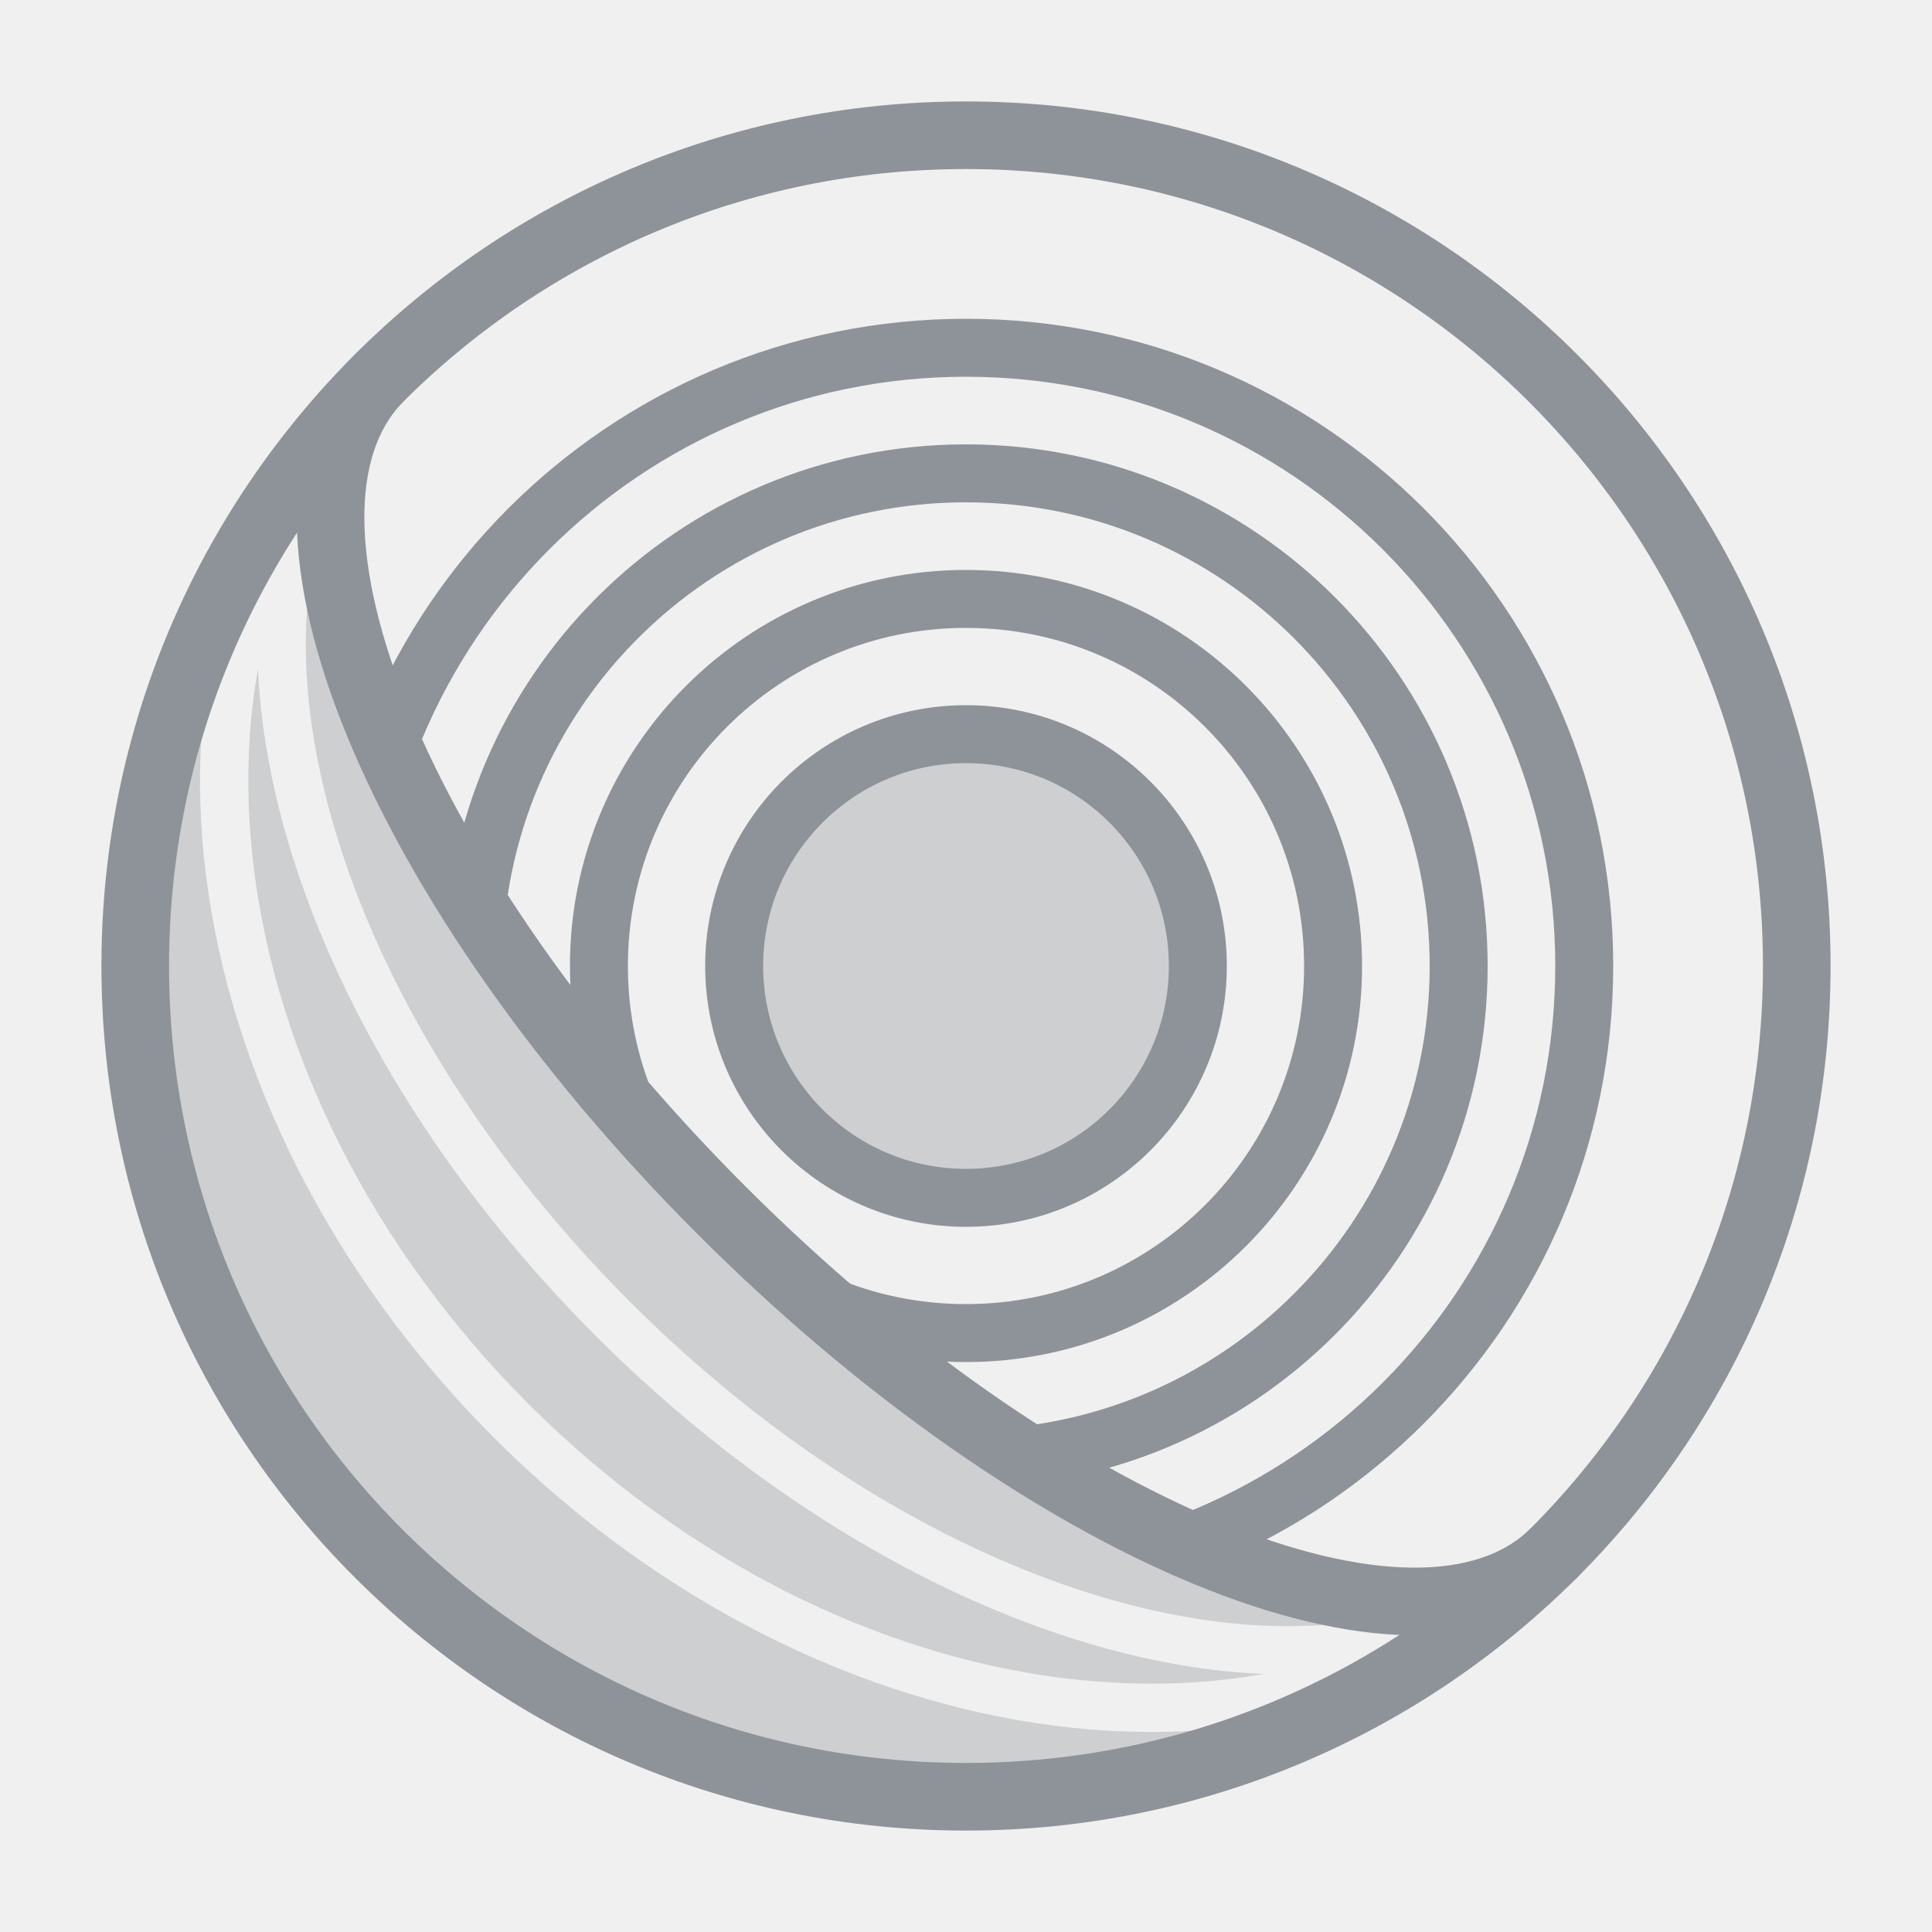
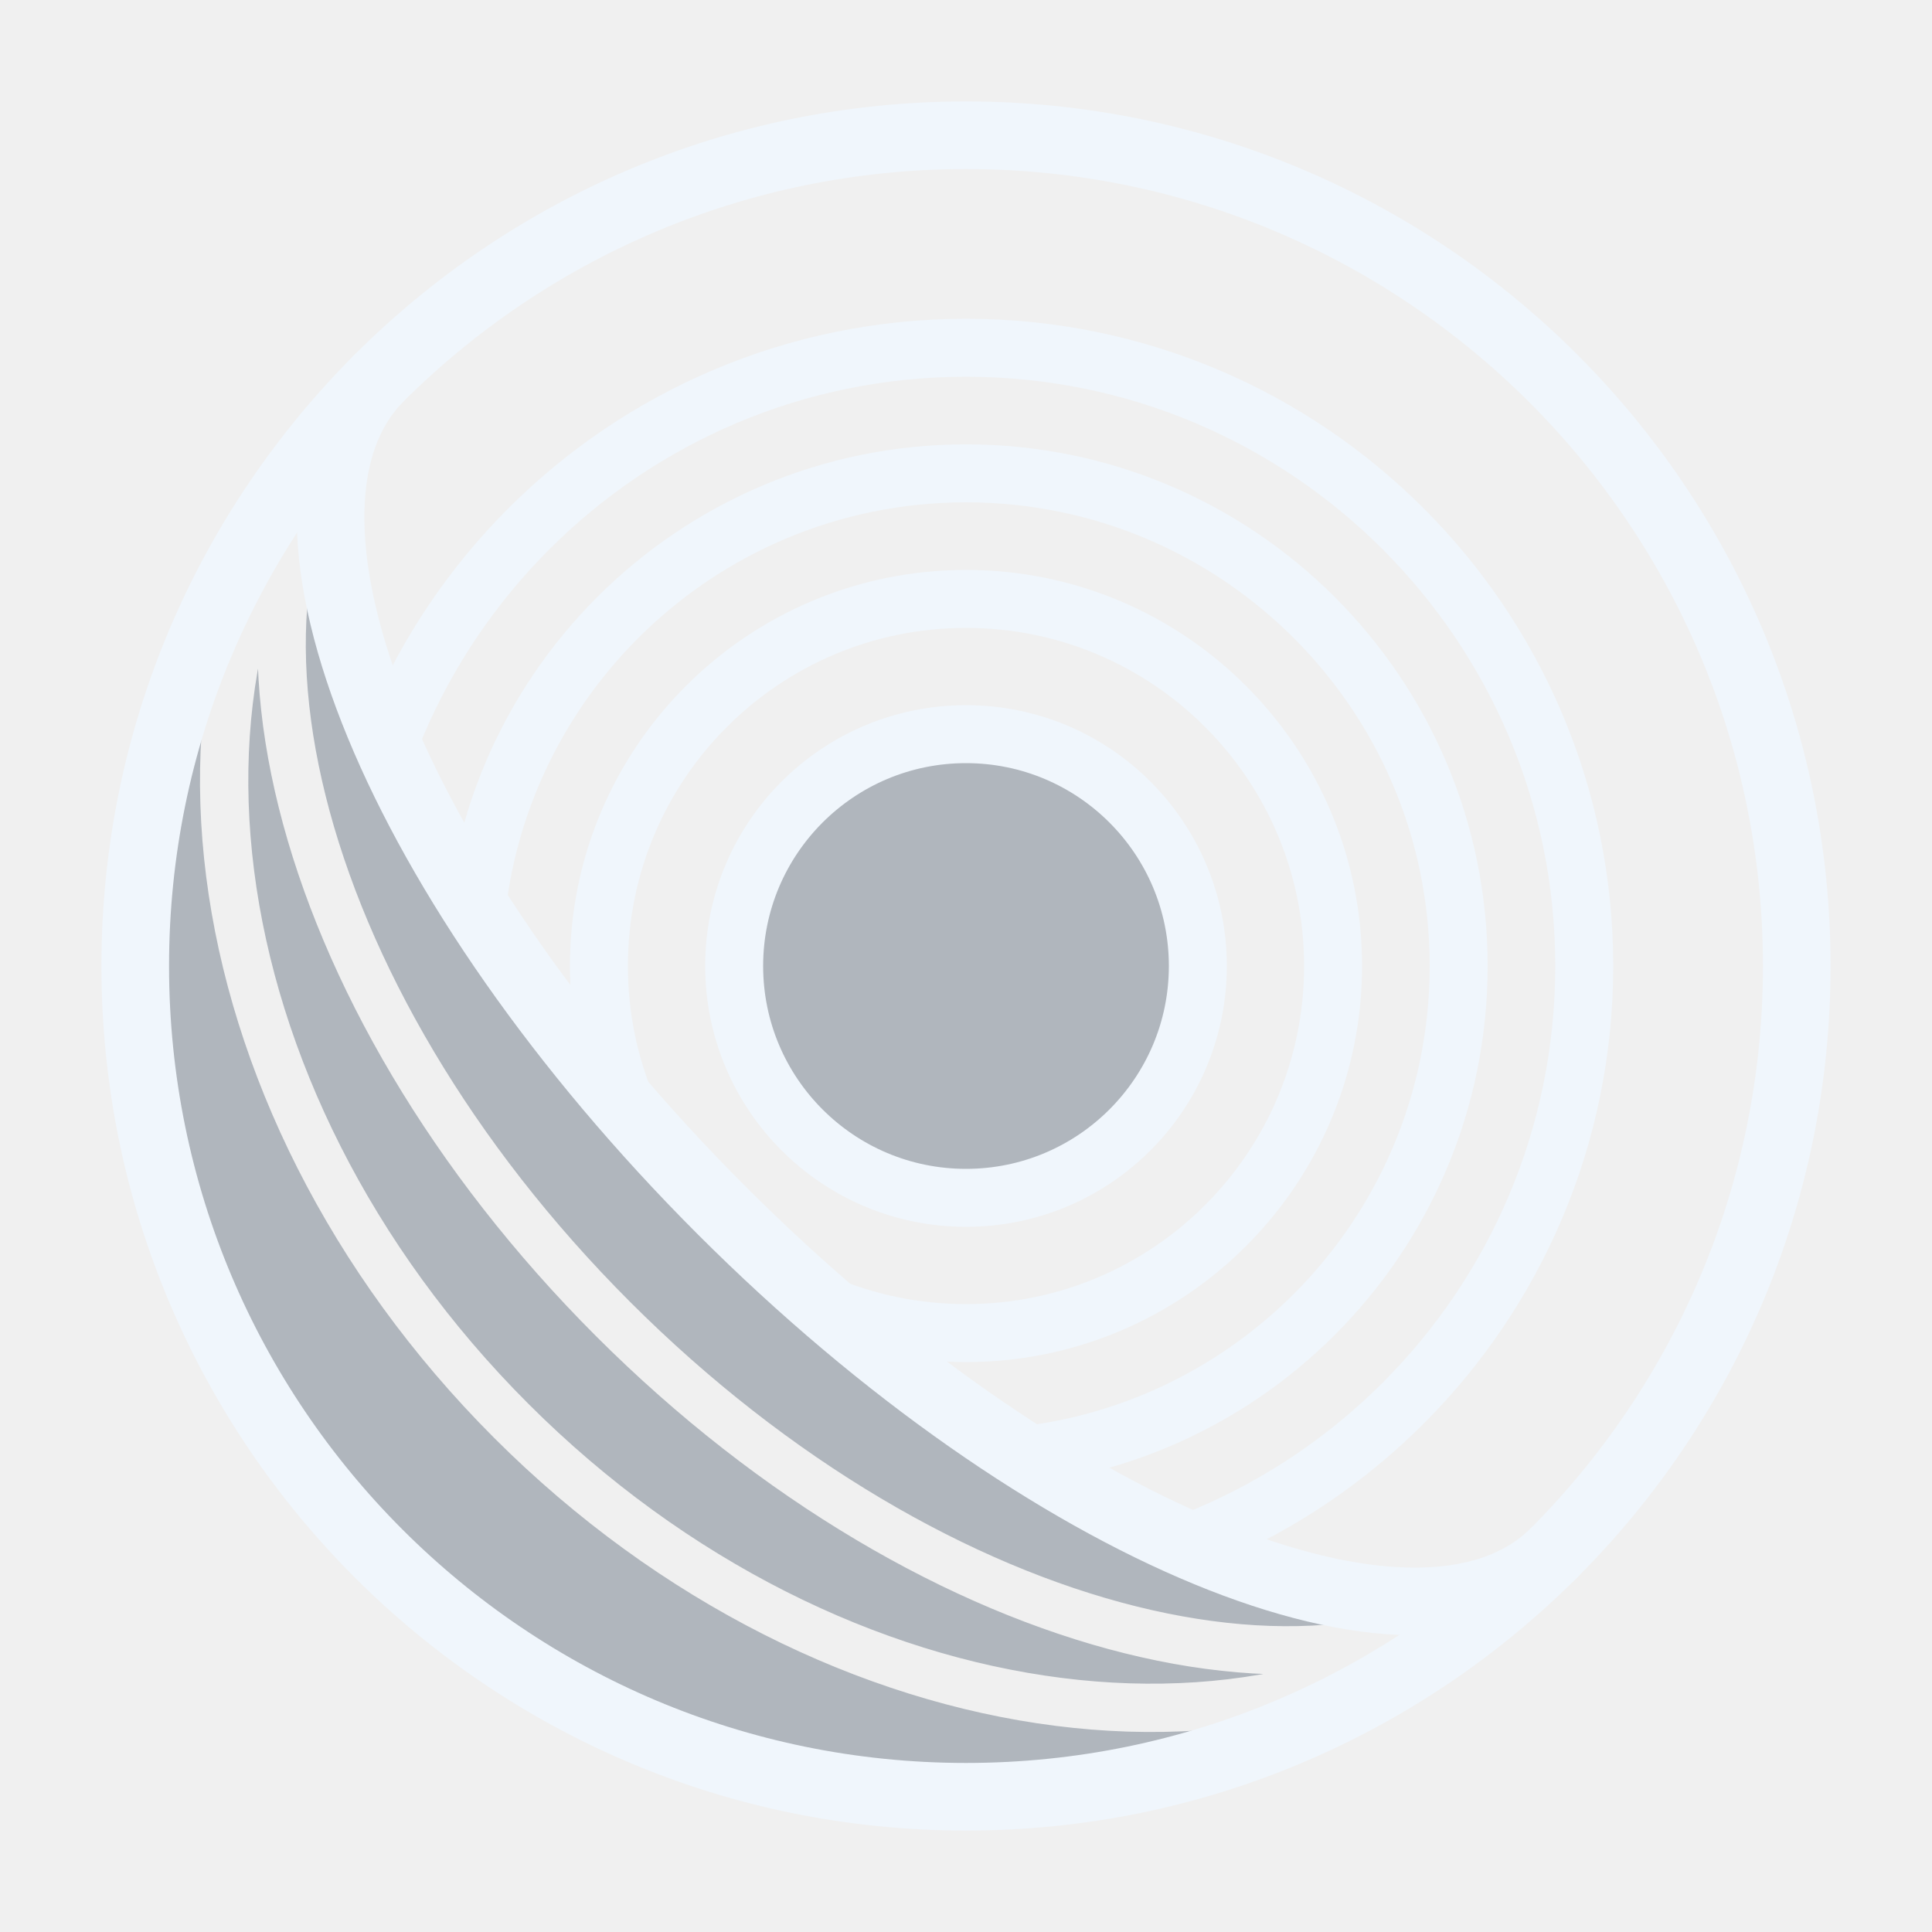
<svg xmlns="http://www.w3.org/2000/svg" width="90" height="90" viewBox="0 0 200 200" role="img" aria-labelledby="title desc">
  <defs>
    <clipPath id="sphere">
      <circle cx="100" cy="100" r="86" />
    </clipPath>
    <mask id="contours" maskUnits="userSpaceOnUse" x="0" y="0" width="200" height="200">
      <rect width="200" height="200" fill="#ffffff" />
      <path d="M 39.19 39.19 A 86.00 52.00 45 0 0 160.81 160.81 M 39.19 39.19 A 86.00 67.00 45 0 0 160.81 160.81" fill="none" stroke="#000000" stroke-width="5" />
    </mask>
    <mask id="interior" maskUnits="userSpaceOnUse" x="0" y="0" width="200" height="200">
      <rect width="200" height="200" fill="#ffffff" />
      <path d="M 39.19 39.19 A 86.00 36.00 45 0 0 160.81 160.81 A 86.00 86.00 0 0 1 39.19 39.19 Z" fill="#000000" />
    </mask>
  </defs>
  <g clip-path="url(#sphere)">
-     <path d="M 39.19 39.19 A 86.00 36.00 45 0 0 160.81 160.81 A 86.00 86.00 0 0 1 39.19 39.19 Z" fill="#8e9399" fill-opacity="0.35" mask="url(#contours)" />
-     <g mask="url(#interior)" fill="none" stroke="#8e9399" stroke-width="6">
+     <path d="M 39.19 39.19 A 86.00 36.00 45 0 0 160.81 160.81 A 86.00 86.00 0 0 1 39.19 39.19 Z" fill="#7c8794" fill-opacity="0.55" mask="url(#contours)" />
+     <g mask="url(#interior)" fill="none" stroke="#f0f6fc" stroke-width="6">
      <circle cx="100" cy="100" r="38" />
      <circle cx="100" cy="100" r="51" />
      <circle cx="100" cy="100" r="64" />
    </g>
-     <circle cx="100" cy="100" r="24" fill="#8e9399" fill-opacity="0.35" stroke="#8e9399" stroke-width="6" />
+     <circle cx="100" cy="100" r="24" fill="#7c8794" fill-opacity="0.55" stroke="#f0f6fc" stroke-width="6" />
  </g>
-   <g fill="none" stroke="#8e9399" stroke-linecap="round" stroke-width="7">
+   <g fill="none" stroke="#f0f6fc" stroke-linecap="round" stroke-width="7">
    <path d="M 39.19 39.19 A 86.00 36.00 45 0 0 160.81 160.81" />
    <circle cx="100" cy="100" r="86" />
  </g>
</svg>
